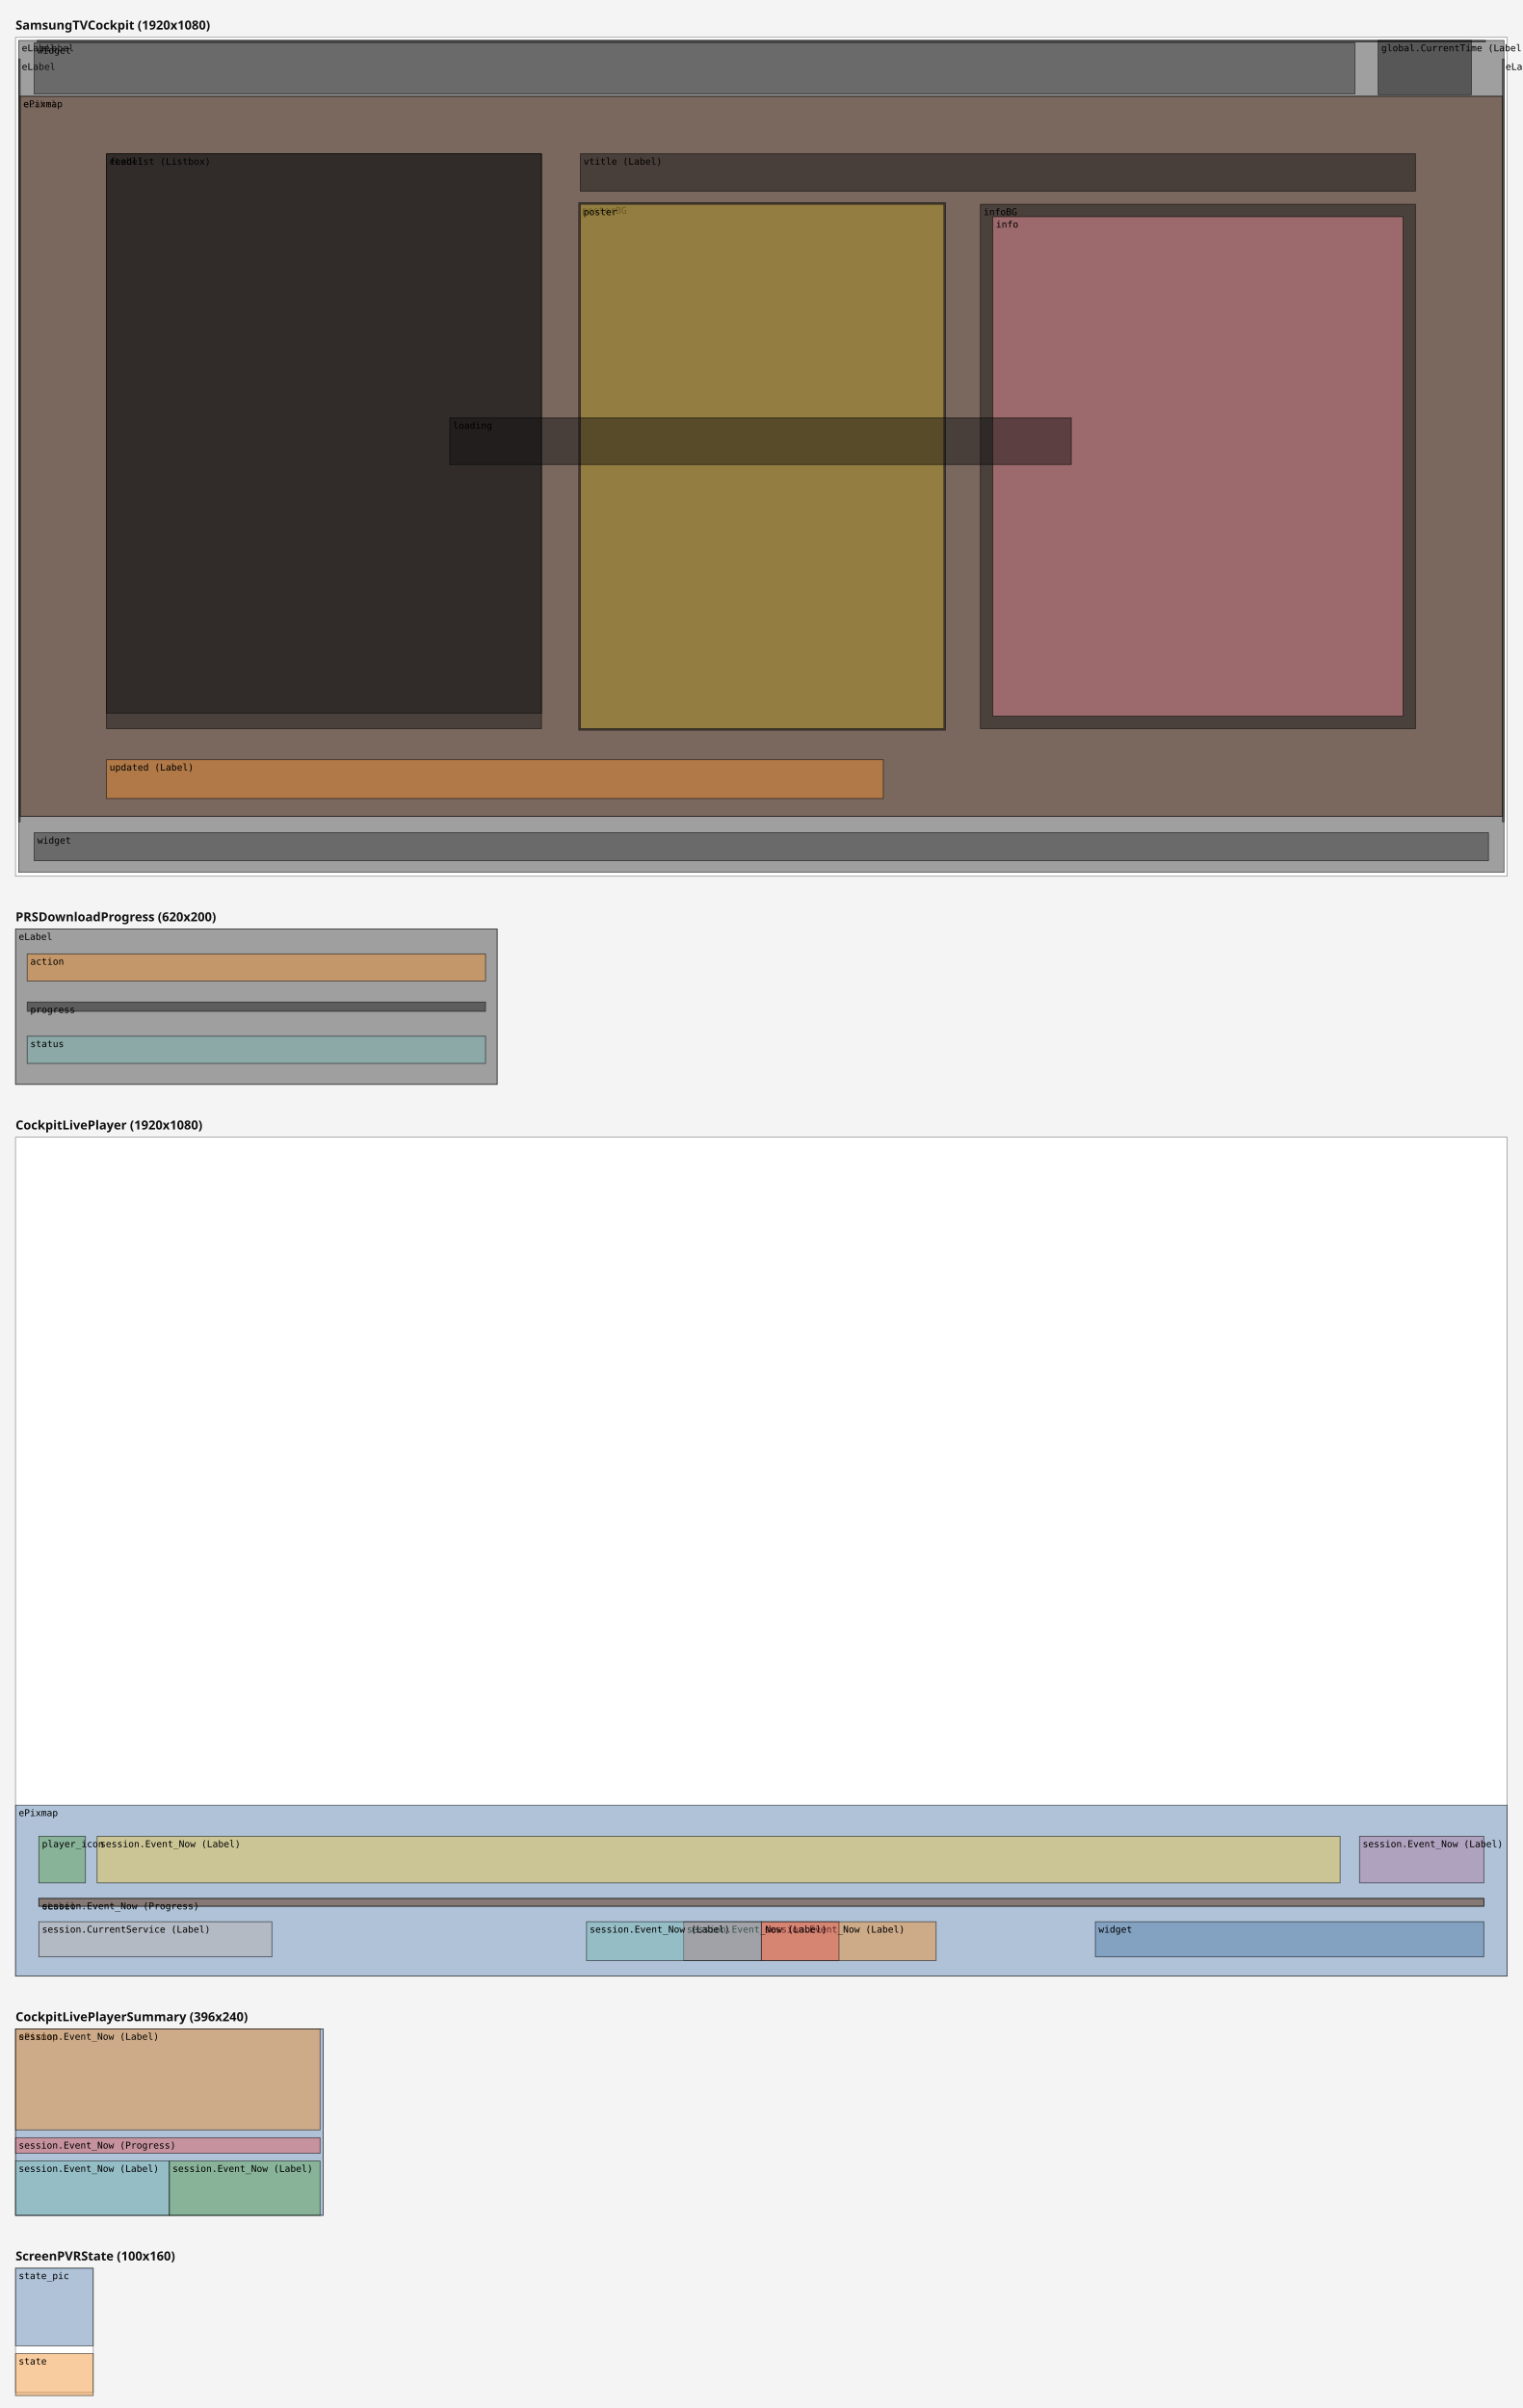
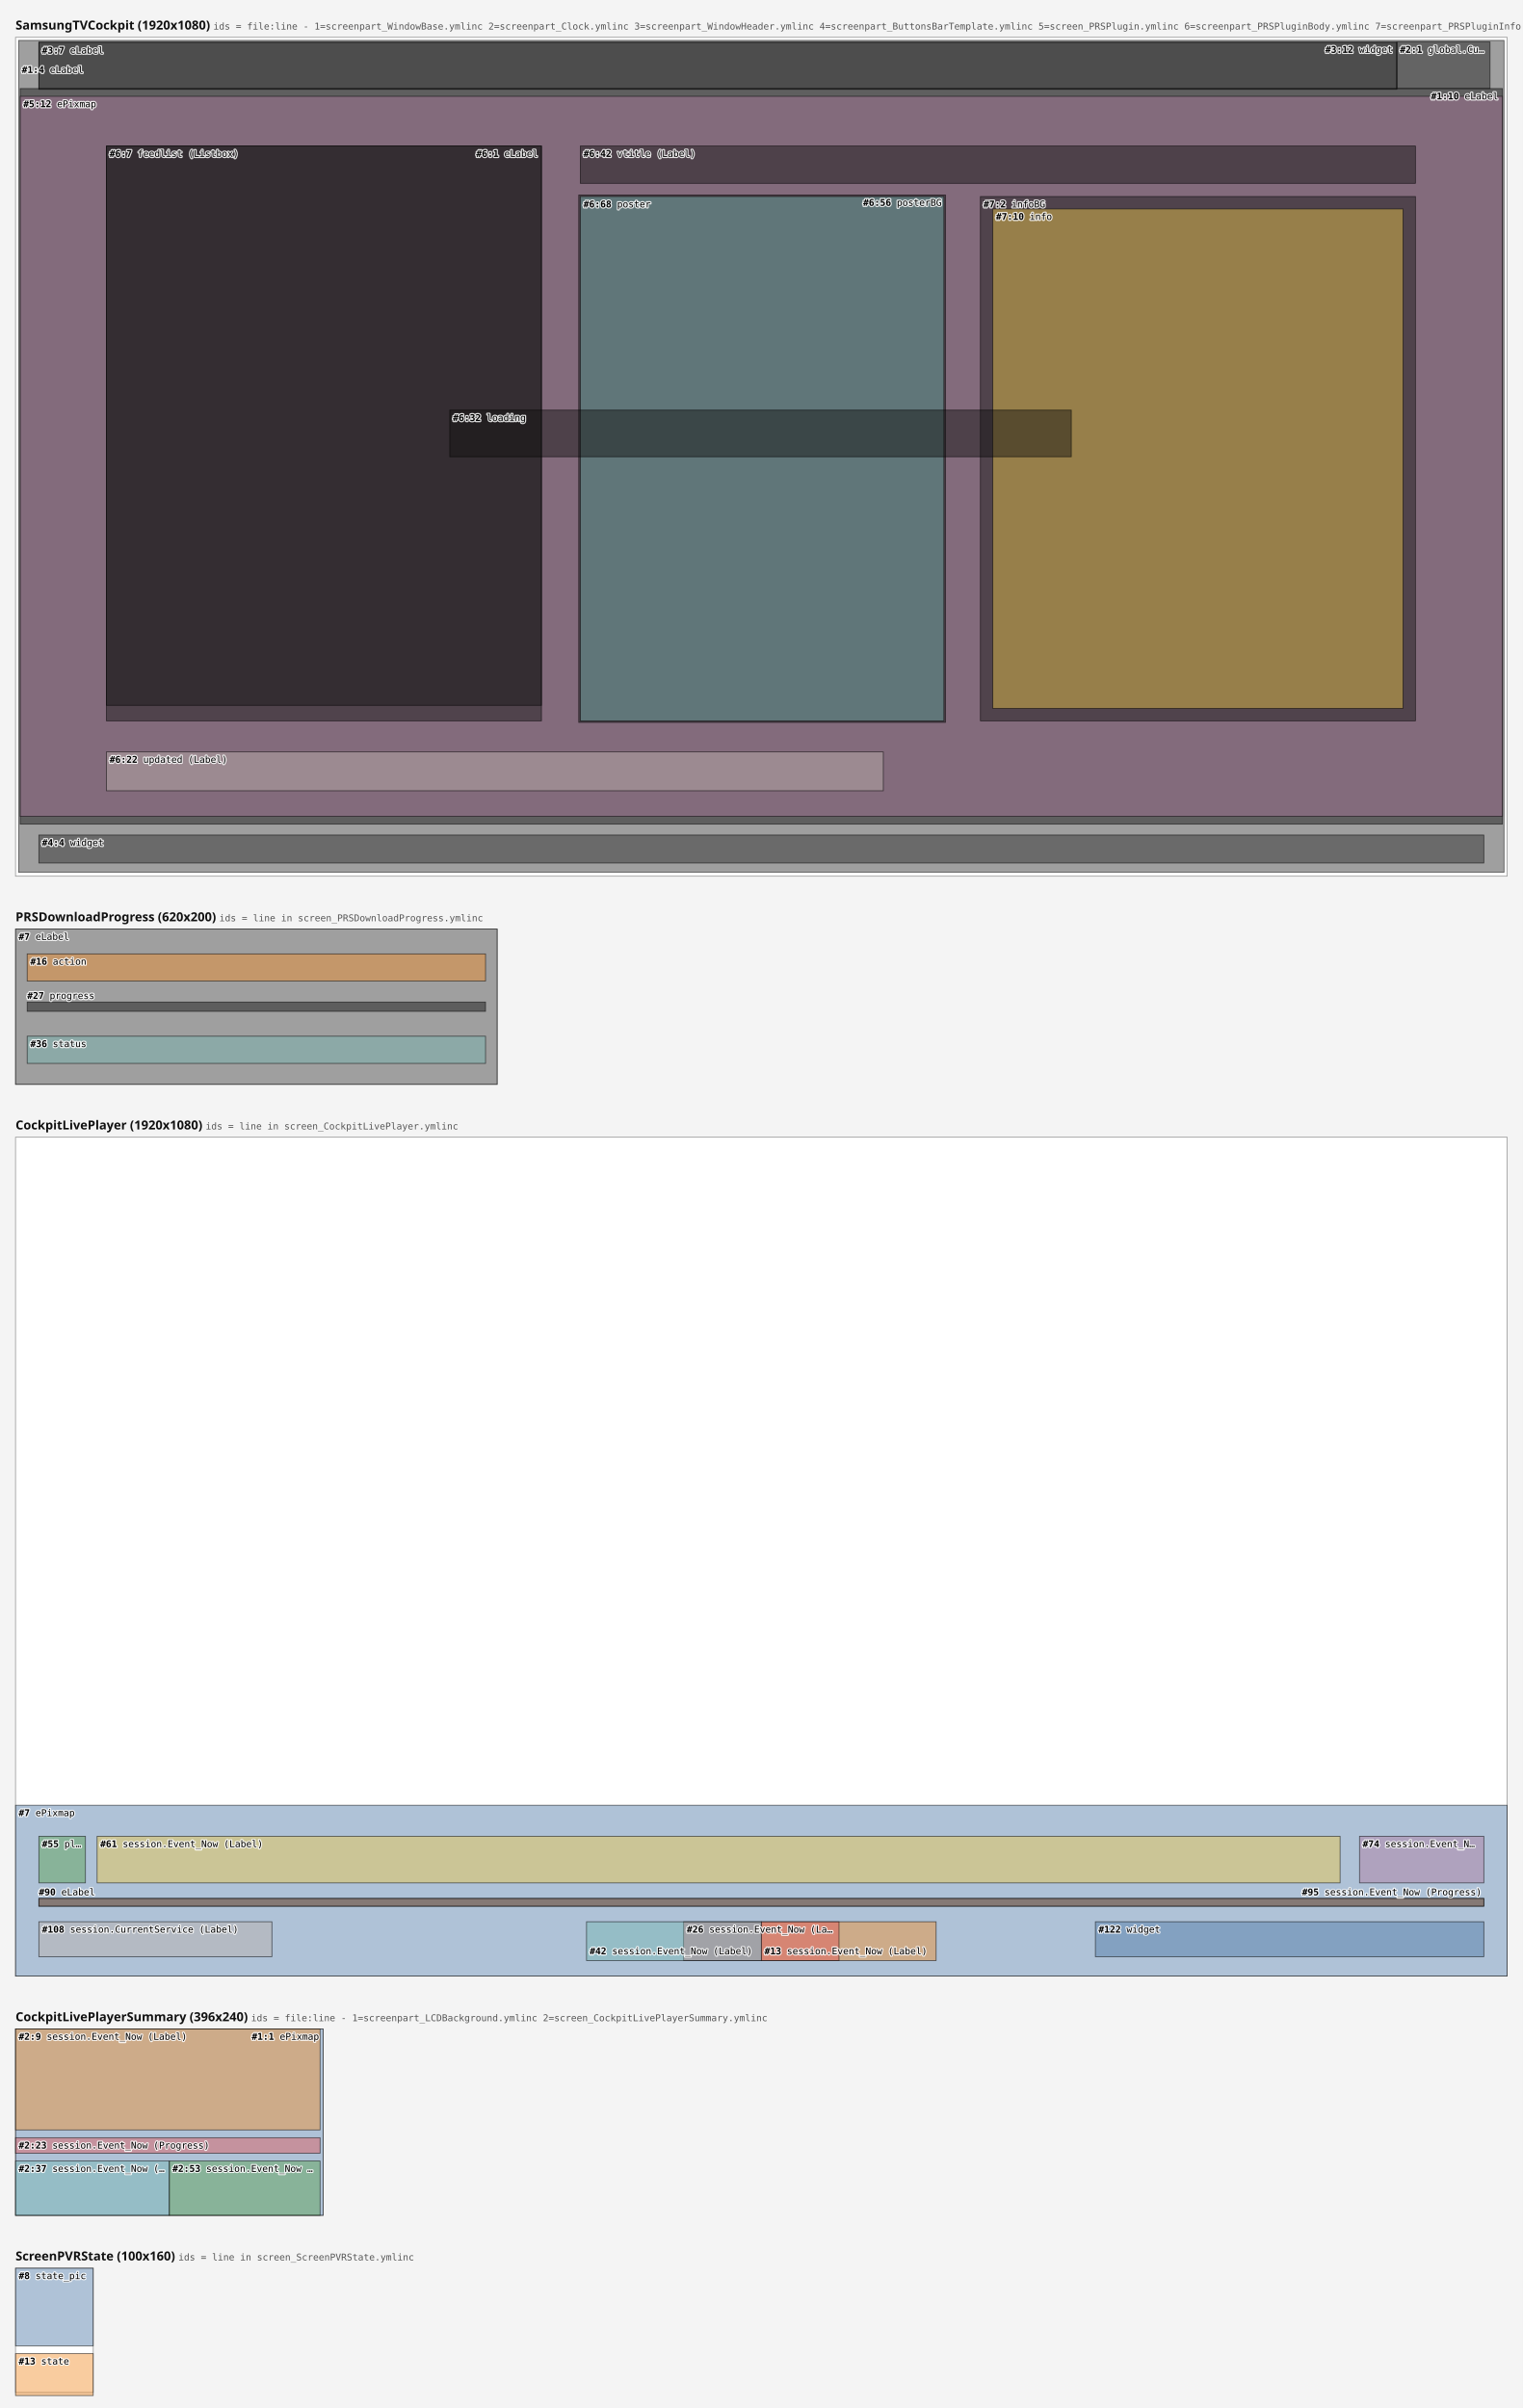
<svg xmlns="http://www.w3.org/2000/svg" width="1960" height="3100" viewBox="0 0 1960 3100">
  <rect x="0" y="0" width="1960" height="3100" fill="#f4f4f4" />
-   <text x="20" y="38" font-family="sans-serif" font-size="16" font-weight="bold" fill="#111111">SamsungTVCockpit (1920x1080)</text>
+   <text x="20" y="38" font-family="sans-serif" font-size="16" font-weight="bold" fill="#111111">SamsungTVCockpit (1920x1080) <tspan font-family="monospace" font-size="12" font-weight="normal" fill="#555555">ids = file:line - 1=screenpart_WindowBase.ymlinc  2=screenpart_Clock.ymlinc  3=screenpart_WindowHeader.ymlinc  4=screenpart_ButtonsBarTemplate.ymlinc  5=screen_PRSPlugin.ymlinc  6=screenpart_PRSPluginBody.ymlinc  7=screenpart_PRSPluginInfo.ymlinc</tspan>
+   </text>
  <g data-screen="0" transform="translate(20,48)">
    <rect x="0" y="0" width="1920" height="1080" fill="#ffffff" stroke="#999999" stroke-width="1" />
-     <g>
-       <rect data-ref="0:0" x="4" y="4" width="1912" height="1071" fill="#2c2c2c" fill-opacity="0.45" stroke="#000000" stroke-opacity="0.6" stroke-width="1" />
-       <text x="8" y="18" font-family="monospace" font-size="12" fill="#000000">eLabel</text>
-     </g>
-     <g>
-       <rect data-ref="0:1" x="6" y="76" width="1908" height="927" fill="#121212" fill-opacity="0.45" stroke="#000000" stroke-opacity="0.6" stroke-width="1" />
-       <text x="10" y="90" font-family="monospace" font-size="12" fill="#000000">eLabel</text>
-     </g>
-     <g>
-       <rect data-ref="0:2" x="28" y="4" width="1864" height="2" fill="#2c2c2c" fill-opacity="0.45" stroke="#000000" stroke-opacity="0.6" stroke-width="1" />
-       <text x="32" y="18" font-family="monospace" font-size="12" fill="#000000">eLabel</text>
-     </g>
-     <g>
-       <rect data-ref="0:3" x="4" y="28" width="2" height="982" fill="#2c2c2c" fill-opacity="0.45" stroke="#000000" stroke-opacity="0.6" stroke-width="1" />
-       <text x="8" y="42" font-family="monospace" font-size="12" fill="#000000">eLabel</text>
-     </g>
-     <g>
-       <rect data-ref="0:4" x="1914" y="28" width="2" height="982" fill="#2c2c2c" fill-opacity="0.45" stroke="#000000" stroke-opacity="0.6" stroke-width="1" />
-       <text x="1918" y="42" font-family="monospace" font-size="12" fill="#000000">eLabel</text>
-     </g>
-     <g>
-       <rect data-ref="0:8" x="6" y="76" width="1908" height="927" fill="#9c755f" fill-opacity="0.45" stroke="#000000" stroke-opacity="0.6" stroke-width="1" />
-       <text x="10" y="90" font-family="monospace" font-size="12" fill="#000000">ePixmap</text>
-     </g>
-     <g>
-       <rect data-ref="0:16" x="1242" y="215" width="560" height="675" fill="#121212" fill-opacity="0.45" stroke="#000000" stroke-opacity="0.6" stroke-width="1" />
-       <text x="1246" y="229" font-family="monospace" font-size="12" fill="#000000">infoBG</text>
-     </g>
-     <g>
-       <rect data-ref="0:5" x="24" y="7" width="1700" height="66" fill="#2c2c2c" fill-opacity="0.45" stroke="#000000" stroke-opacity="0.6" stroke-width="1" />
-       <text x="28" y="21" font-family="monospace" font-size="12" fill="#000000">widget</text>
-     </g>
-     <g>
-       <rect data-ref="0:9" x="117" y="150" width="560" height="740" fill="#121212" fill-opacity="0.45" stroke="#000000" stroke-opacity="0.6" stroke-width="1" />
-       <text x="121" y="164" font-family="monospace" font-size="12" fill="#000000">eLabel</text>
-     </g>
-     <g>
-       <rect data-ref="0:14" x="725" y="213" width="472" height="679" fill="#0e0e0e" fill-opacity="0.45" stroke="#000000" stroke-opacity="0.6" stroke-width="1" />
-       <text x="729" y="227" font-family="monospace" font-size="12" fill="#000000">posterBG</text>
-     </g>
-     <g>
-       <rect data-ref="0:10" x="117" y="150" width="560" height="720" fill="#121212" fill-opacity="0.45" stroke="#000000" stroke-opacity="0.6" stroke-width="1" />
-       <text x="121" y="164" font-family="monospace" font-size="12" fill="#000000">feedlist (Listbox)</text>
-     </g>
-     <g>
-       <rect data-ref="0:11" x="117" y="930" width="1000" height="50" fill="#f28e2b" fill-opacity="0.45" stroke="#000000" stroke-opacity="0.6" stroke-width="1" />
-       <text x="121" y="944" font-family="monospace" font-size="12" fill="#000000">updated (Label)</text>
-     </g>
-     <g>
-       <rect data-ref="0:13" x="727" y="150" width="1075" height="48" fill="#0e0e0e" fill-opacity="0.45" stroke="#000000" stroke-opacity="0.6" stroke-width="1" />
-       <text x="731" y="164" font-family="monospace" font-size="12" fill="#000000">vtitle (Label)</text>
-     </g>
-     <g>
-       <rect data-ref="0:15" x="727" y="215" width="468" height="675" fill="#edc948" fill-opacity="0.45" stroke="#000000" stroke-opacity="0.6" stroke-width="1" />
-       <text x="731" y="229" font-family="monospace" font-size="12" fill="#000000">poster</text>
-     </g>
-     <g>
-       <rect data-ref="0:17" x="1258" y="231" width="528" height="643" fill="#ff9da7" fill-opacity="0.45" stroke="#000000" stroke-opacity="0.6" stroke-width="1" />
-       <text x="1262" y="245" font-family="monospace" font-size="12" fill="#000000">info</text>
-     </g>
-     <g>
-       <rect data-ref="0:7" x="24" y="1024" width="1872" height="36" fill="#2c2c2c" fill-opacity="0.45" stroke="#000000" stroke-opacity="0.6" stroke-width="1" />
-       <text x="28" y="1038" font-family="monospace" font-size="12" fill="#000000">widget</text>
-     </g>
-     <g>
-       <rect data-ref="0:12" x="559" y="490" width="800" height="60" fill="#0e0e0e" fill-opacity="0.45" stroke="#000000" stroke-opacity="0.6" stroke-width="1" />
-       <text x="563" y="504" font-family="monospace" font-size="12" fill="#000000">loading</text>
-     </g>
-     <g>
-       <rect data-ref="0:6" x="1754" y="4" width="120" height="70" fill="#000000" fill-opacity="0.45" stroke="#000000" stroke-opacity="0.6" stroke-width="1" />
-       <text x="1758" y="18" font-family="monospace" font-size="12" fill="#000000">global.CurrentTime (Label)</text>
+     <rect data-ref="0:0" data-src="screenpart_WindowBase.ymlinc:4" x="4" y="4" width="1912" height="1071" fill="#2c2c2c" fill-opacity="0.45" stroke="#000000" stroke-opacity="0.6" stroke-width="1" />
+     <rect data-ref="0:1" data-src="screenpart_WindowBase.ymlinc:10" x="6" y="66" width="1908" height="947" fill="#121212" fill-opacity="0.45" stroke="#000000" stroke-opacity="0.6" stroke-width="1" />
+     <rect data-ref="0:6" data-src="screen_PRSPlugin.ymlinc:12" x="6" y="76" width="1908" height="927" fill="#b07aa1" fill-opacity="0.45" stroke="#000000" stroke-opacity="0.6" stroke-width="1" />
+     <rect data-ref="0:14" data-src="screenpart_PRSPluginInfo.ymlinc:2" x="1242" y="205" width="560" height="675" fill="#121212" fill-opacity="0.45" stroke="#000000" stroke-opacity="0.6" stroke-width="1" />
+     <rect data-ref="0:7" data-src="screenpart_PRSPluginBody.ymlinc:1" x="117" y="140" width="560" height="740" fill="#121212" fill-opacity="0.45" stroke="#000000" stroke-opacity="0.6" stroke-width="1" />
+     <rect data-ref="0:12" data-src="screenpart_PRSPluginBody.ymlinc:56" x="725" y="203" width="472" height="679" fill="#0e0e0e" fill-opacity="0.45" stroke="#000000" stroke-opacity="0.6" stroke-width="1" />
+     <rect data-ref="0:8" data-src="screenpart_PRSPluginBody.ymlinc:7" x="117" y="140" width="560" height="720" fill="#121212" fill-opacity="0.45" stroke="#000000" stroke-opacity="0.6" stroke-width="1" />
+     <rect data-ref="0:9" data-src="screenpart_PRSPluginBody.ymlinc:22" x="117" y="920" width="1000" height="50" fill="#bab0ac" fill-opacity="0.45" stroke="#000000" stroke-opacity="0.6" stroke-width="1" />
+     <rect data-ref="0:11" data-src="screenpart_PRSPluginBody.ymlinc:42" x="727" y="140" width="1075" height="48" fill="#0e0e0e" fill-opacity="0.45" stroke="#000000" stroke-opacity="0.6" stroke-width="1" />
+     <rect data-ref="0:13" data-src="screenpart_PRSPluginBody.ymlinc:68" x="727" y="205" width="468" height="675" fill="#76b7b2" fill-opacity="0.45" stroke="#000000" stroke-opacity="0.6" stroke-width="1" />
+     <rect data-ref="0:15" data-src="screenpart_PRSPluginInfo.ymlinc:10" x="1258" y="221" width="528" height="643" fill="#edc948" fill-opacity="0.45" stroke="#000000" stroke-opacity="0.6" stroke-width="1" />
+     <rect data-ref="0:5" data-src="screenpart_ButtonsBarTemplate.ymlinc:4" x="30" y="1027" width="1860" height="36" fill="#2c2c2c" fill-opacity="0.45" stroke="#000000" stroke-opacity="0.6" stroke-width="1" />
+     <rect data-ref="0:10" data-src="screenpart_PRSPluginBody.ymlinc:32" x="559" y="480" width="800" height="60" fill="#0e0e0e" fill-opacity="0.45" stroke="#000000" stroke-opacity="0.6" stroke-width="1" />
+     <rect data-ref="0:3" data-src="screenpart_WindowHeader.ymlinc:7" x="30" y="7" width="1748" height="60" fill="#2c2c2c" fill-opacity="0.45" stroke="#000000" stroke-opacity="0.6" stroke-width="1" />
+     <rect data-ref="0:2" data-src="screenpart_Clock.ymlinc:1" x="1778" y="6" width="120" height="60" fill="#1d1d1d" fill-opacity="0.45" stroke="#000000" stroke-opacity="0.6" stroke-width="1" />
+     <rect data-ref="0:4" data-src="screenpart_WindowHeader.ymlinc:12" x="30" y="6" width="1748" height="60" fill="#2c2c2c" fill-opacity="0.45" stroke="#000000" stroke-opacity="0.6" stroke-width="1" />
+     <g pointer-events="none" font-family="monospace" font-size="12" fill="#000000" stroke="#ffffff" stroke-width="3" stroke-opacity="0.85" stroke-linejoin="round" paint-order="stroke">
+       <text x="8" y="46">
+         <tspan font-weight="bold">#1:4</tspan> eLabel</text>
+       <text x="1822" y="80">
+         <tspan font-weight="bold">#1:10</tspan> eLabel</text>
+       <text x="10" y="90">
+         <tspan font-weight="bold">#5:12</tspan> ePixmap</text>
+       <text x="1246" y="219">
+         <tspan font-weight="bold">#7:2</tspan> infoBG</text>
+       <text x="593" y="154">
+         <tspan font-weight="bold">#6:1</tspan> eLabel</text>
+       <text x="1091" y="217">
+         <tspan font-weight="bold">#6:56</tspan> posterBG</text>
+       <text x="121" y="154">
+         <tspan font-weight="bold">#6:7</tspan> feedlist (Listbox)</text>
+       <text x="121" y="934">
+         <tspan font-weight="bold">#6:22</tspan> updated (Label)</text>
+       <text x="731" y="154">
+         <tspan font-weight="bold">#6:42</tspan> vtitle (Label)</text>
+       <text x="731" y="219">
+         <tspan font-weight="bold">#6:68</tspan> poster</text>
+       <text x="1262" y="235">
+         <tspan font-weight="bold">#7:10</tspan> info</text>
+       <text x="34" y="1041">
+         <tspan font-weight="bold">#4:4</tspan> widget</text>
+       <text x="563" y="494">
+         <tspan font-weight="bold">#6:32</tspan> loading</text>
+       <text x="34" y="21">
+         <tspan font-weight="bold">#3:7</tspan> eLabel</text>
+       <text x="1782" y="20">
+         <tspan font-weight="bold">#2:1</tspan> global.Cu…</text>
+       <text x="1686" y="20">
+         <tspan font-weight="bold">#3:12</tspan> widget</text>
    </g>
  </g>
-   <text x="20" y="1186" font-family="sans-serif" font-size="16" font-weight="bold" fill="#111111">PRSDownloadProgress (620x200)</text>
+   <text x="20" y="1186" font-family="sans-serif" font-size="16" font-weight="bold" fill="#111111">PRSDownloadProgress (620x200) <tspan font-family="monospace" font-size="12" font-weight="normal" fill="#555555">ids = line in screen_PRSDownloadProgress.ymlinc</tspan>
+   </text>
  <g data-screen="1" transform="translate(20,1196)">
    <rect x="0" y="0" width="620" height="200" fill="#ffffff" stroke="#999999" stroke-width="1" />
-     <g>
-       <rect data-ref="1:0" x="0" y="0" width="620" height="200" fill="#2c2c2c" fill-opacity="0.45" stroke="#000000" stroke-opacity="0.6" stroke-width="1" />
-       <text x="4" y="14" font-family="monospace" font-size="12" fill="#000000">eLabel</text>
-     </g>
-     <g>
-       <rect data-ref="1:1" x="15" y="32" width="590" height="35" fill="#f28e2b" fill-opacity="0.45" stroke="#000000" stroke-opacity="0.6" stroke-width="1" />
-       <text x="19" y="46" font-family="monospace" font-size="12" fill="#000000">action</text>
-     </g>
-     <g>
-       <rect data-ref="1:3" x="15" y="138" width="590" height="35" fill="#76b7b2" fill-opacity="0.45" stroke="#000000" stroke-opacity="0.6" stroke-width="1" />
-       <text x="19" y="152" font-family="monospace" font-size="12" fill="#000000">status</text>
-     </g>
-     <g>
-       <rect data-ref="1:2" x="15" y="94" width="590" height="12" fill="#0e0e0e" fill-opacity="0.45" stroke="#000000" stroke-opacity="0.6" stroke-width="1" />
-       <text x="19" y="108" font-family="monospace" font-size="12" fill="#000000">progress</text>
+     <rect data-ref="1:0" data-src="screen_PRSDownloadProgress.ymlinc:7" x="0" y="0" width="620" height="200" fill="#2c2c2c" fill-opacity="0.45" stroke="#000000" stroke-opacity="0.6" stroke-width="1" />
+     <rect data-ref="1:1" data-src="screen_PRSDownloadProgress.ymlinc:16" x="15" y="32" width="590" height="35" fill="#f28e2b" fill-opacity="0.45" stroke="#000000" stroke-opacity="0.6" stroke-width="1" />
+     <rect data-ref="1:3" data-src="screen_PRSDownloadProgress.ymlinc:36" x="15" y="138" width="590" height="35" fill="#76b7b2" fill-opacity="0.45" stroke="#000000" stroke-opacity="0.6" stroke-width="1" />
+     <rect data-ref="1:2" data-src="screen_PRSDownloadProgress.ymlinc:27" x="15" y="94" width="590" height="12" fill="#0e0e0e" fill-opacity="0.45" stroke="#000000" stroke-opacity="0.6" stroke-width="1" />
+     <g pointer-events="none" font-family="monospace" font-size="12" fill="#000000" stroke="#ffffff" stroke-width="3" stroke-opacity="0.85" stroke-linejoin="round" paint-order="stroke">
+       <text x="4" y="14">
+         <tspan font-weight="bold">#7</tspan> eLabel</text>
+       <text x="19" y="46">
+         <tspan font-weight="bold">#16</tspan> action</text>
+       <text x="19" y="152">
+         <tspan font-weight="bold">#36</tspan> status</text>
+       <text x="15" y="90">
+         <tspan font-weight="bold">#27</tspan> progress</text>
    </g>
  </g>
-   <text x="20" y="1454" font-family="sans-serif" font-size="16" font-weight="bold" fill="#111111">CockpitLivePlayer (1920x1080)</text>
+   <text x="20" y="1454" font-family="sans-serif" font-size="16" font-weight="bold" fill="#111111">CockpitLivePlayer (1920x1080) <tspan font-family="monospace" font-size="12" font-weight="normal" fill="#555555">ids = line in screen_CockpitLivePlayer.ymlinc</tspan>
+   </text>
  <g data-screen="2" transform="translate(20,1464)">
    <rect x="0" y="0" width="1920" height="1080" fill="#ffffff" stroke="#999999" stroke-width="1" />
-     <g>
-       <rect data-ref="2:0" x="0" y="860" width="1920" height="220" fill="#4e79a7" fill-opacity="0.45" stroke="#000000" stroke-opacity="0.6" stroke-width="1" />
-       <text x="4" y="874" font-family="monospace" font-size="12" fill="#000000">ePixmap</text>
-     </g>
-     <g>
-       <rect data-ref="2:1" x="960" y="1010" width="225" height="50" fill="#f28e2b" fill-opacity="0.45" stroke="#000000" stroke-opacity="0.6" stroke-width="1" />
-       <text x="964" y="1024" font-family="monospace" font-size="12" fill="#000000">session.Event_Now (Label)</text>
-     </g>
-     <g>
-       <rect data-ref="2:2" x="860" y="1010" width="200" height="50" fill="#e15759" fill-opacity="0.45" stroke="#000000" stroke-opacity="0.6" stroke-width="1" />
-       <text x="864" y="1024" font-family="monospace" font-size="12" fill="#000000">session.Event_Now (Label)</text>
-     </g>
-     <g>
-       <rect data-ref="2:3" x="735" y="1010" width="225" height="50" fill="#76b7b2" fill-opacity="0.45" stroke="#000000" stroke-opacity="0.6" stroke-width="1" />
-       <text x="739" y="1024" font-family="monospace" font-size="12" fill="#000000">session.Event_Now (Label)</text>
-     </g>
-     <g>
-       <rect data-ref="2:5" x="105" y="900" width="1600" height="60" fill="#edc948" fill-opacity="0.45" stroke="#000000" stroke-opacity="0.6" stroke-width="1" />
-       <text x="109" y="914" font-family="monospace" font-size="12" fill="#000000">session.Event_Now (Label)</text>
-     </g>
-     <g>
-       <rect data-ref="2:6" x="1730" y="900" width="160" height="60" fill="#b07aa1" fill-opacity="0.45" stroke="#000000" stroke-opacity="0.6" stroke-width="1" />
-       <text x="1734" y="914" font-family="monospace" font-size="12" fill="#000000">session.Event_Now (Label)</text>
-     </g>
-     <g>
-       <rect data-ref="2:7" x="30" y="980" width="1860" height="10" fill="#2c2c2c" fill-opacity="0.45" stroke="#000000" stroke-opacity="0.6" stroke-width="1" />
-       <text x="34" y="994" font-family="monospace" font-size="12" fill="#000000">eLabel</text>
-     </g>
-     <g>
-       <rect data-ref="2:4" x="30" y="900" width="60" height="60" fill="#59a14f" fill-opacity="0.45" stroke="#000000" stroke-opacity="0.6" stroke-width="1" />
-       <text x="34" y="914" font-family="monospace" font-size="12" fill="#000000">player_icon</text>
-     </g>
-     <g>
-       <rect data-ref="2:8" x="30" y="980" width="1860" height="10" fill="#9c755f" fill-opacity="0.45" stroke="#000000" stroke-opacity="0.6" stroke-width="1" />
-       <text x="34" y="994" font-family="monospace" font-size="12" fill="#000000">session.Event_Now (Progress)</text>
-     </g>
-     <g>
-       <rect data-ref="2:9" x="30" y="1010" width="300" height="45" fill="#bab0ac" fill-opacity="0.45" stroke="#000000" stroke-opacity="0.6" stroke-width="1" />
-       <text x="34" y="1024" font-family="monospace" font-size="12" fill="#000000">session.CurrentService (Label)</text>
-     </g>
-     <g>
-       <rect data-ref="2:10" x="1390" y="1010" width="500" height="45" fill="#4e79a7" fill-opacity="0.45" stroke="#000000" stroke-opacity="0.6" stroke-width="1" />
-       <text x="1394" y="1024" font-family="monospace" font-size="12" fill="#000000">widget</text>
+     <rect data-ref="2:0" data-src="screen_CockpitLivePlayer.ymlinc:7" x="0" y="860" width="1920" height="220" fill="#4e79a7" fill-opacity="0.45" stroke="#000000" stroke-opacity="0.6" stroke-width="1" />
+     <rect data-ref="2:1" data-src="screen_CockpitLivePlayer.ymlinc:13" x="960" y="1010" width="225" height="50" fill="#f28e2b" fill-opacity="0.45" stroke="#000000" stroke-opacity="0.6" stroke-width="1" />
+     <rect data-ref="2:2" data-src="screen_CockpitLivePlayer.ymlinc:26" x="860" y="1010" width="200" height="50" fill="#e15759" fill-opacity="0.45" stroke="#000000" stroke-opacity="0.6" stroke-width="1" />
+     <rect data-ref="2:3" data-src="screen_CockpitLivePlayer.ymlinc:42" x="735" y="1010" width="225" height="50" fill="#76b7b2" fill-opacity="0.45" stroke="#000000" stroke-opacity="0.6" stroke-width="1" />
+     <rect data-ref="2:5" data-src="screen_CockpitLivePlayer.ymlinc:61" x="105" y="900" width="1600" height="60" fill="#edc948" fill-opacity="0.45" stroke="#000000" stroke-opacity="0.6" stroke-width="1" />
+     <rect data-ref="2:6" data-src="screen_CockpitLivePlayer.ymlinc:74" x="1730" y="900" width="160" height="60" fill="#b07aa1" fill-opacity="0.45" stroke="#000000" stroke-opacity="0.6" stroke-width="1" />
+     <rect data-ref="2:7" data-src="screen_CockpitLivePlayer.ymlinc:90" x="30" y="980" width="1860" height="10" fill="#2c2c2c" fill-opacity="0.45" stroke="#000000" stroke-opacity="0.6" stroke-width="1" />
+     <rect data-ref="2:4" data-src="screen_CockpitLivePlayer.ymlinc:55" x="30" y="900" width="60" height="60" fill="#59a14f" fill-opacity="0.45" stroke="#000000" stroke-opacity="0.6" stroke-width="1" />
+     <rect data-ref="2:8" data-src="screen_CockpitLivePlayer.ymlinc:95" x="30" y="980" width="1860" height="10" fill="#9c755f" fill-opacity="0.45" stroke="#000000" stroke-opacity="0.6" stroke-width="1" />
+     <rect data-ref="2:9" data-src="screen_CockpitLivePlayer.ymlinc:108" x="30" y="1010" width="300" height="45" fill="#bab0ac" fill-opacity="0.45" stroke="#000000" stroke-opacity="0.6" stroke-width="1" />
+     <rect data-ref="2:10" data-src="screen_CockpitLivePlayer.ymlinc:122" x="1390" y="1010" width="500" height="45" fill="#4e79a7" fill-opacity="0.45" stroke="#000000" stroke-opacity="0.6" stroke-width="1" />
+     <g pointer-events="none" font-family="monospace" font-size="12" fill="#000000" stroke="#ffffff" stroke-width="3" stroke-opacity="0.85" stroke-linejoin="round" paint-order="stroke">
+       <text x="4" y="874">
+         <tspan font-weight="bold">#7</tspan> ePixmap</text>
+       <text x="964" y="1052">
+         <tspan font-weight="bold">#13</tspan> session.Event_Now (Label)</text>
+       <text x="864" y="1024">
+         <tspan font-weight="bold">#26</tspan> session.Event_Now (La…</text>
+       <text x="739" y="1052">
+         <tspan font-weight="bold">#42</tspan> session.Event_Now (Label)</text>
+       <text x="109" y="914">
+         <tspan font-weight="bold">#61</tspan> session.Event_Now (Label)</text>
+       <text x="1734" y="914">
+         <tspan font-weight="bold">#74</tspan> session.Event_N…</text>
+       <text x="30" y="976">
+         <tspan font-weight="bold">#90</tspan> eLabel</text>
+       <text x="34" y="914">
+         <tspan font-weight="bold">#55</tspan> pl…</text>
+       <text x="1656" y="976">
+         <tspan font-weight="bold">#95</tspan> session.Event_Now (Progress)</text>
+       <text x="34" y="1024">
+         <tspan font-weight="bold">#108</tspan> session.CurrentService (Label)</text>
+       <text x="1394" y="1024">
+         <tspan font-weight="bold">#122</tspan> widget</text>
    </g>
  </g>
-   <text x="20" y="2602" font-family="sans-serif" font-size="16" font-weight="bold" fill="#111111">CockpitLivePlayerSummary (396x240)</text>
+   <text x="20" y="2602" font-family="sans-serif" font-size="16" font-weight="bold" fill="#111111">CockpitLivePlayerSummary (396x240) <tspan font-family="monospace" font-size="12" font-weight="normal" fill="#555555">ids = file:line - 1=screenpart_LCDBackground.ymlinc  2=screen_CockpitLivePlayerSummary.ymlinc</tspan>
+   </text>
  <g data-screen="3" transform="translate(20,2612)">
    <rect x="0" y="0" width="396" height="240" fill="#ffffff" stroke="#999999" stroke-width="1" />
-     <g>
-       <rect data-ref="3:0" x="0" y="0" width="396" height="240" fill="#4e79a7" fill-opacity="0.45" stroke="#000000" stroke-opacity="0.6" stroke-width="1" />
-       <text x="4" y="14" font-family="monospace" font-size="12" fill="#000000">ePixmap</text>
-     </g>
-     <g>
-       <rect data-ref="3:3" x="0" y="170" width="198" height="70" fill="#76b7b2" fill-opacity="0.45" stroke="#000000" stroke-opacity="0.6" stroke-width="1" />
-       <text x="4" y="184" font-family="monospace" font-size="12" fill="#000000">session.Event_Now (Label)</text>
-     </g>
-     <g>
-       <rect data-ref="3:4" x="198" y="170" width="194" height="70" fill="#59a14f" fill-opacity="0.45" stroke="#000000" stroke-opacity="0.6" stroke-width="1" />
-       <text x="202" y="184" font-family="monospace" font-size="12" fill="#000000">session.Event_Now (Label)</text>
-     </g>
-     <g>
-       <rect data-ref="3:1" x="0" y="0" width="392" height="130" fill="#f28e2b" fill-opacity="0.45" stroke="#000000" stroke-opacity="0.6" stroke-width="1" />
-       <text x="4" y="14" font-family="monospace" font-size="12" fill="#000000">session.Event_Now (Label)</text>
-     </g>
-     <g>
-       <rect data-ref="3:2" x="0" y="140" width="392" height="20" fill="#e15759" fill-opacity="0.45" stroke="#000000" stroke-opacity="0.6" stroke-width="1" />
-       <text x="4" y="154" font-family="monospace" font-size="12" fill="#000000">session.Event_Now (Progress)</text>
+     <rect data-ref="3:0" data-src="screenpart_LCDBackground.ymlinc:1" x="0" y="0" width="396" height="240" fill="#4e79a7" fill-opacity="0.45" stroke="#000000" stroke-opacity="0.6" stroke-width="1" />
+     <rect data-ref="3:3" data-src="screen_CockpitLivePlayerSummary.ymlinc:37" x="0" y="170" width="198" height="70" fill="#76b7b2" fill-opacity="0.45" stroke="#000000" stroke-opacity="0.6" stroke-width="1" />
+     <rect data-ref="3:4" data-src="screen_CockpitLivePlayerSummary.ymlinc:53" x="198" y="170" width="194" height="70" fill="#59a14f" fill-opacity="0.45" stroke="#000000" stroke-opacity="0.6" stroke-width="1" />
+     <rect data-ref="3:1" data-src="screen_CockpitLivePlayerSummary.ymlinc:9" x="0" y="0" width="392" height="130" fill="#f28e2b" fill-opacity="0.45" stroke="#000000" stroke-opacity="0.6" stroke-width="1" />
+     <rect data-ref="3:2" data-src="screen_CockpitLivePlayerSummary.ymlinc:23" x="0" y="140" width="392" height="20" fill="#e15759" fill-opacity="0.45" stroke="#000000" stroke-opacity="0.6" stroke-width="1" />
+     <g pointer-events="none" font-family="monospace" font-size="12" fill="#000000" stroke="#ffffff" stroke-width="3" stroke-opacity="0.85" stroke-linejoin="round" paint-order="stroke">
+       <text x="304" y="14">
+         <tspan font-weight="bold">#1:1</tspan> ePixmap</text>
+       <text x="4" y="184">
+         <tspan font-weight="bold">#2:37</tspan> session.Event_Now (…</text>
+       <text x="202" y="184">
+         <tspan font-weight="bold">#2:53</tspan> session.Event_Now …</text>
+       <text x="4" y="14">
+         <tspan font-weight="bold">#2:9</tspan> session.Event_Now (Label)</text>
+       <text x="4" y="154">
+         <tspan font-weight="bold">#2:23</tspan> session.Event_Now (Progress)</text>
    </g>
  </g>
-   <text x="20" y="2910" font-family="sans-serif" font-size="16" font-weight="bold" fill="#111111">ScreenPVRState (100x160)</text>
+   <text x="20" y="2910" font-family="sans-serif" font-size="16" font-weight="bold" fill="#111111">ScreenPVRState (100x160) <tspan font-family="monospace" font-size="12" font-weight="normal" fill="#555555">ids = line in screen_ScreenPVRState.ymlinc</tspan>
+   </text>
  <g data-screen="4" transform="translate(20,2920)">
    <rect x="0" y="0" width="100" height="160" fill="#ffffff" stroke="#999999" stroke-width="1" />
-     <g>
-       <rect data-ref="4:0" x="0" y="0" width="100" height="100" fill="#4e79a7" fill-opacity="0.45" stroke="#000000" stroke-opacity="0.6" stroke-width="1" />
-       <text x="4" y="14" font-family="monospace" font-size="12" fill="#000000">state_pic</text>
-     </g>
-     <g>
-       <rect data-ref="4:1" x="0" y="110" width="100" height="54" fill="#f28e2b" fill-opacity="0.45" stroke="#000000" stroke-opacity="0.6" stroke-width="1" />
-       <text x="4" y="124" font-family="monospace" font-size="12" fill="#000000">state</text>
+     <rect data-ref="4:0" data-src="screen_ScreenPVRState.ymlinc:8" x="0" y="0" width="100" height="100" fill="#4e79a7" fill-opacity="0.45" stroke="#000000" stroke-opacity="0.6" stroke-width="1" />
+     <rect data-ref="4:1" data-src="screen_ScreenPVRState.ymlinc:13" x="0" y="110" width="100" height="54" fill="#f28e2b" fill-opacity="0.45" stroke="#000000" stroke-opacity="0.6" stroke-width="1" />
+     <g pointer-events="none" font-family="monospace" font-size="12" fill="#000000" stroke="#ffffff" stroke-width="3" stroke-opacity="0.85" stroke-linejoin="round" paint-order="stroke">
+       <text x="4" y="14">
+         <tspan font-weight="bold">#8</tspan> state_pic</text>
+       <text x="4" y="124">
+         <tspan font-weight="bold">#13</tspan> state</text>
    </g>
  </g>
</svg>
